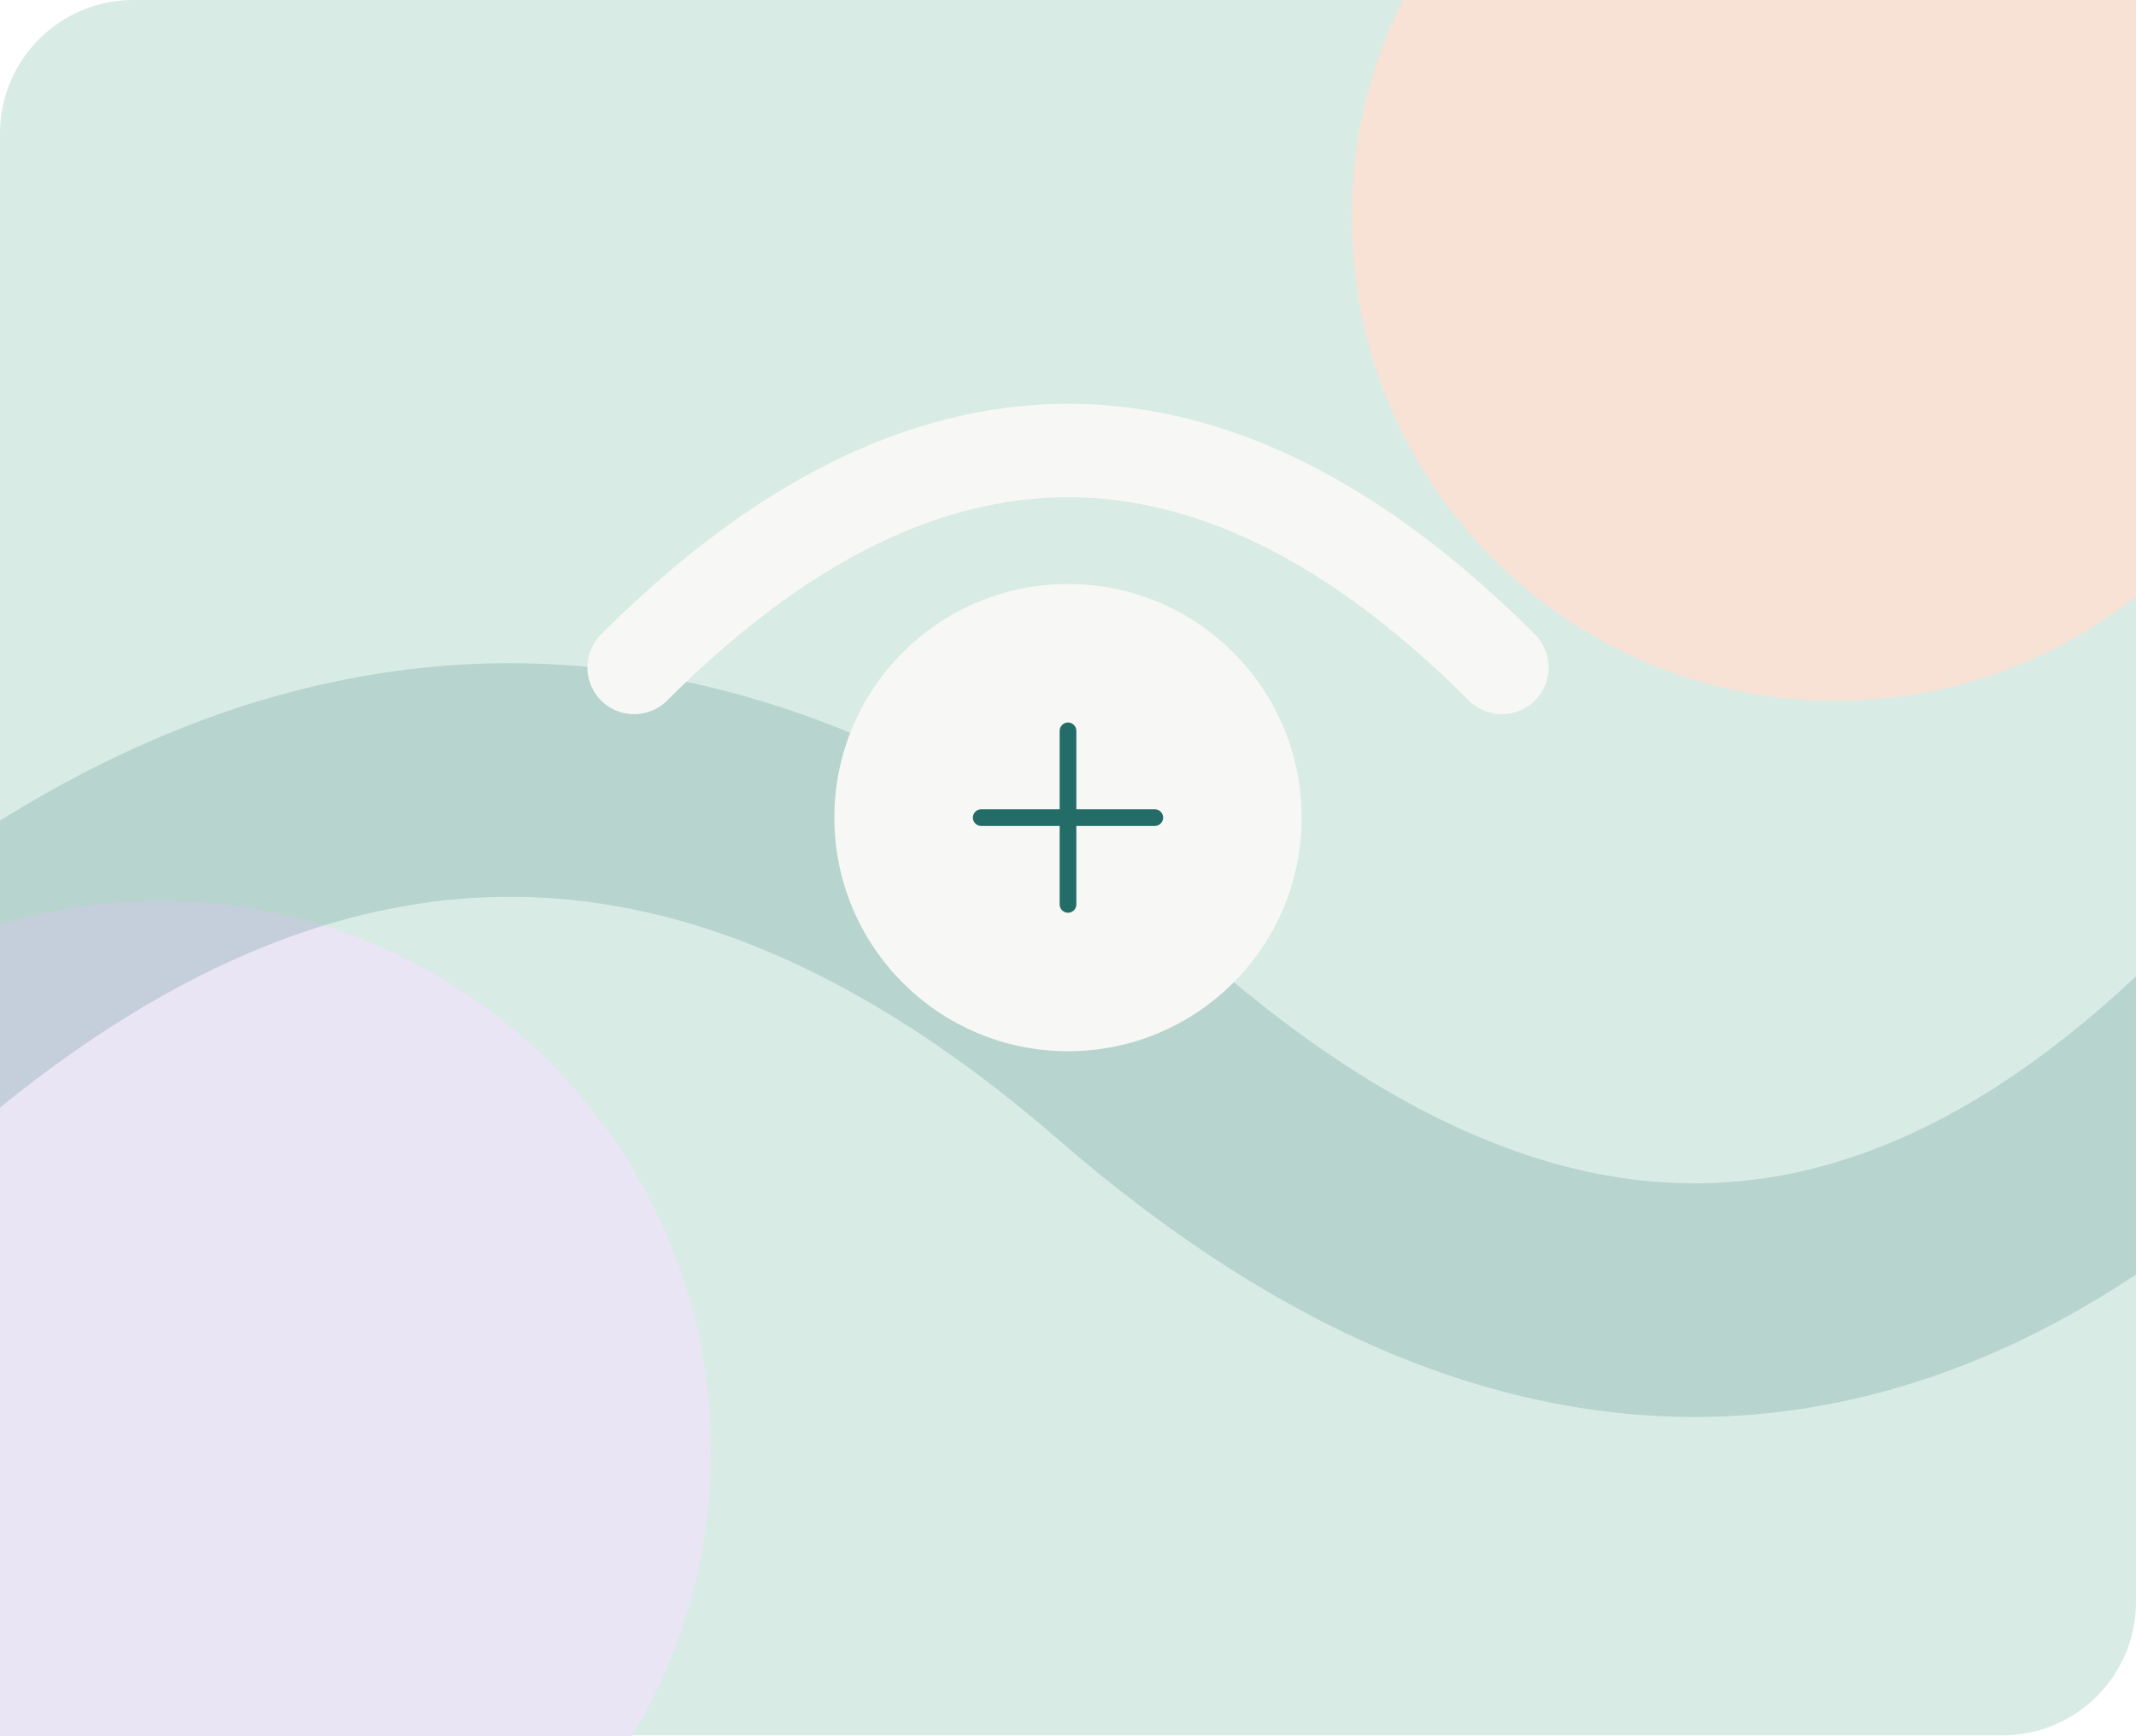
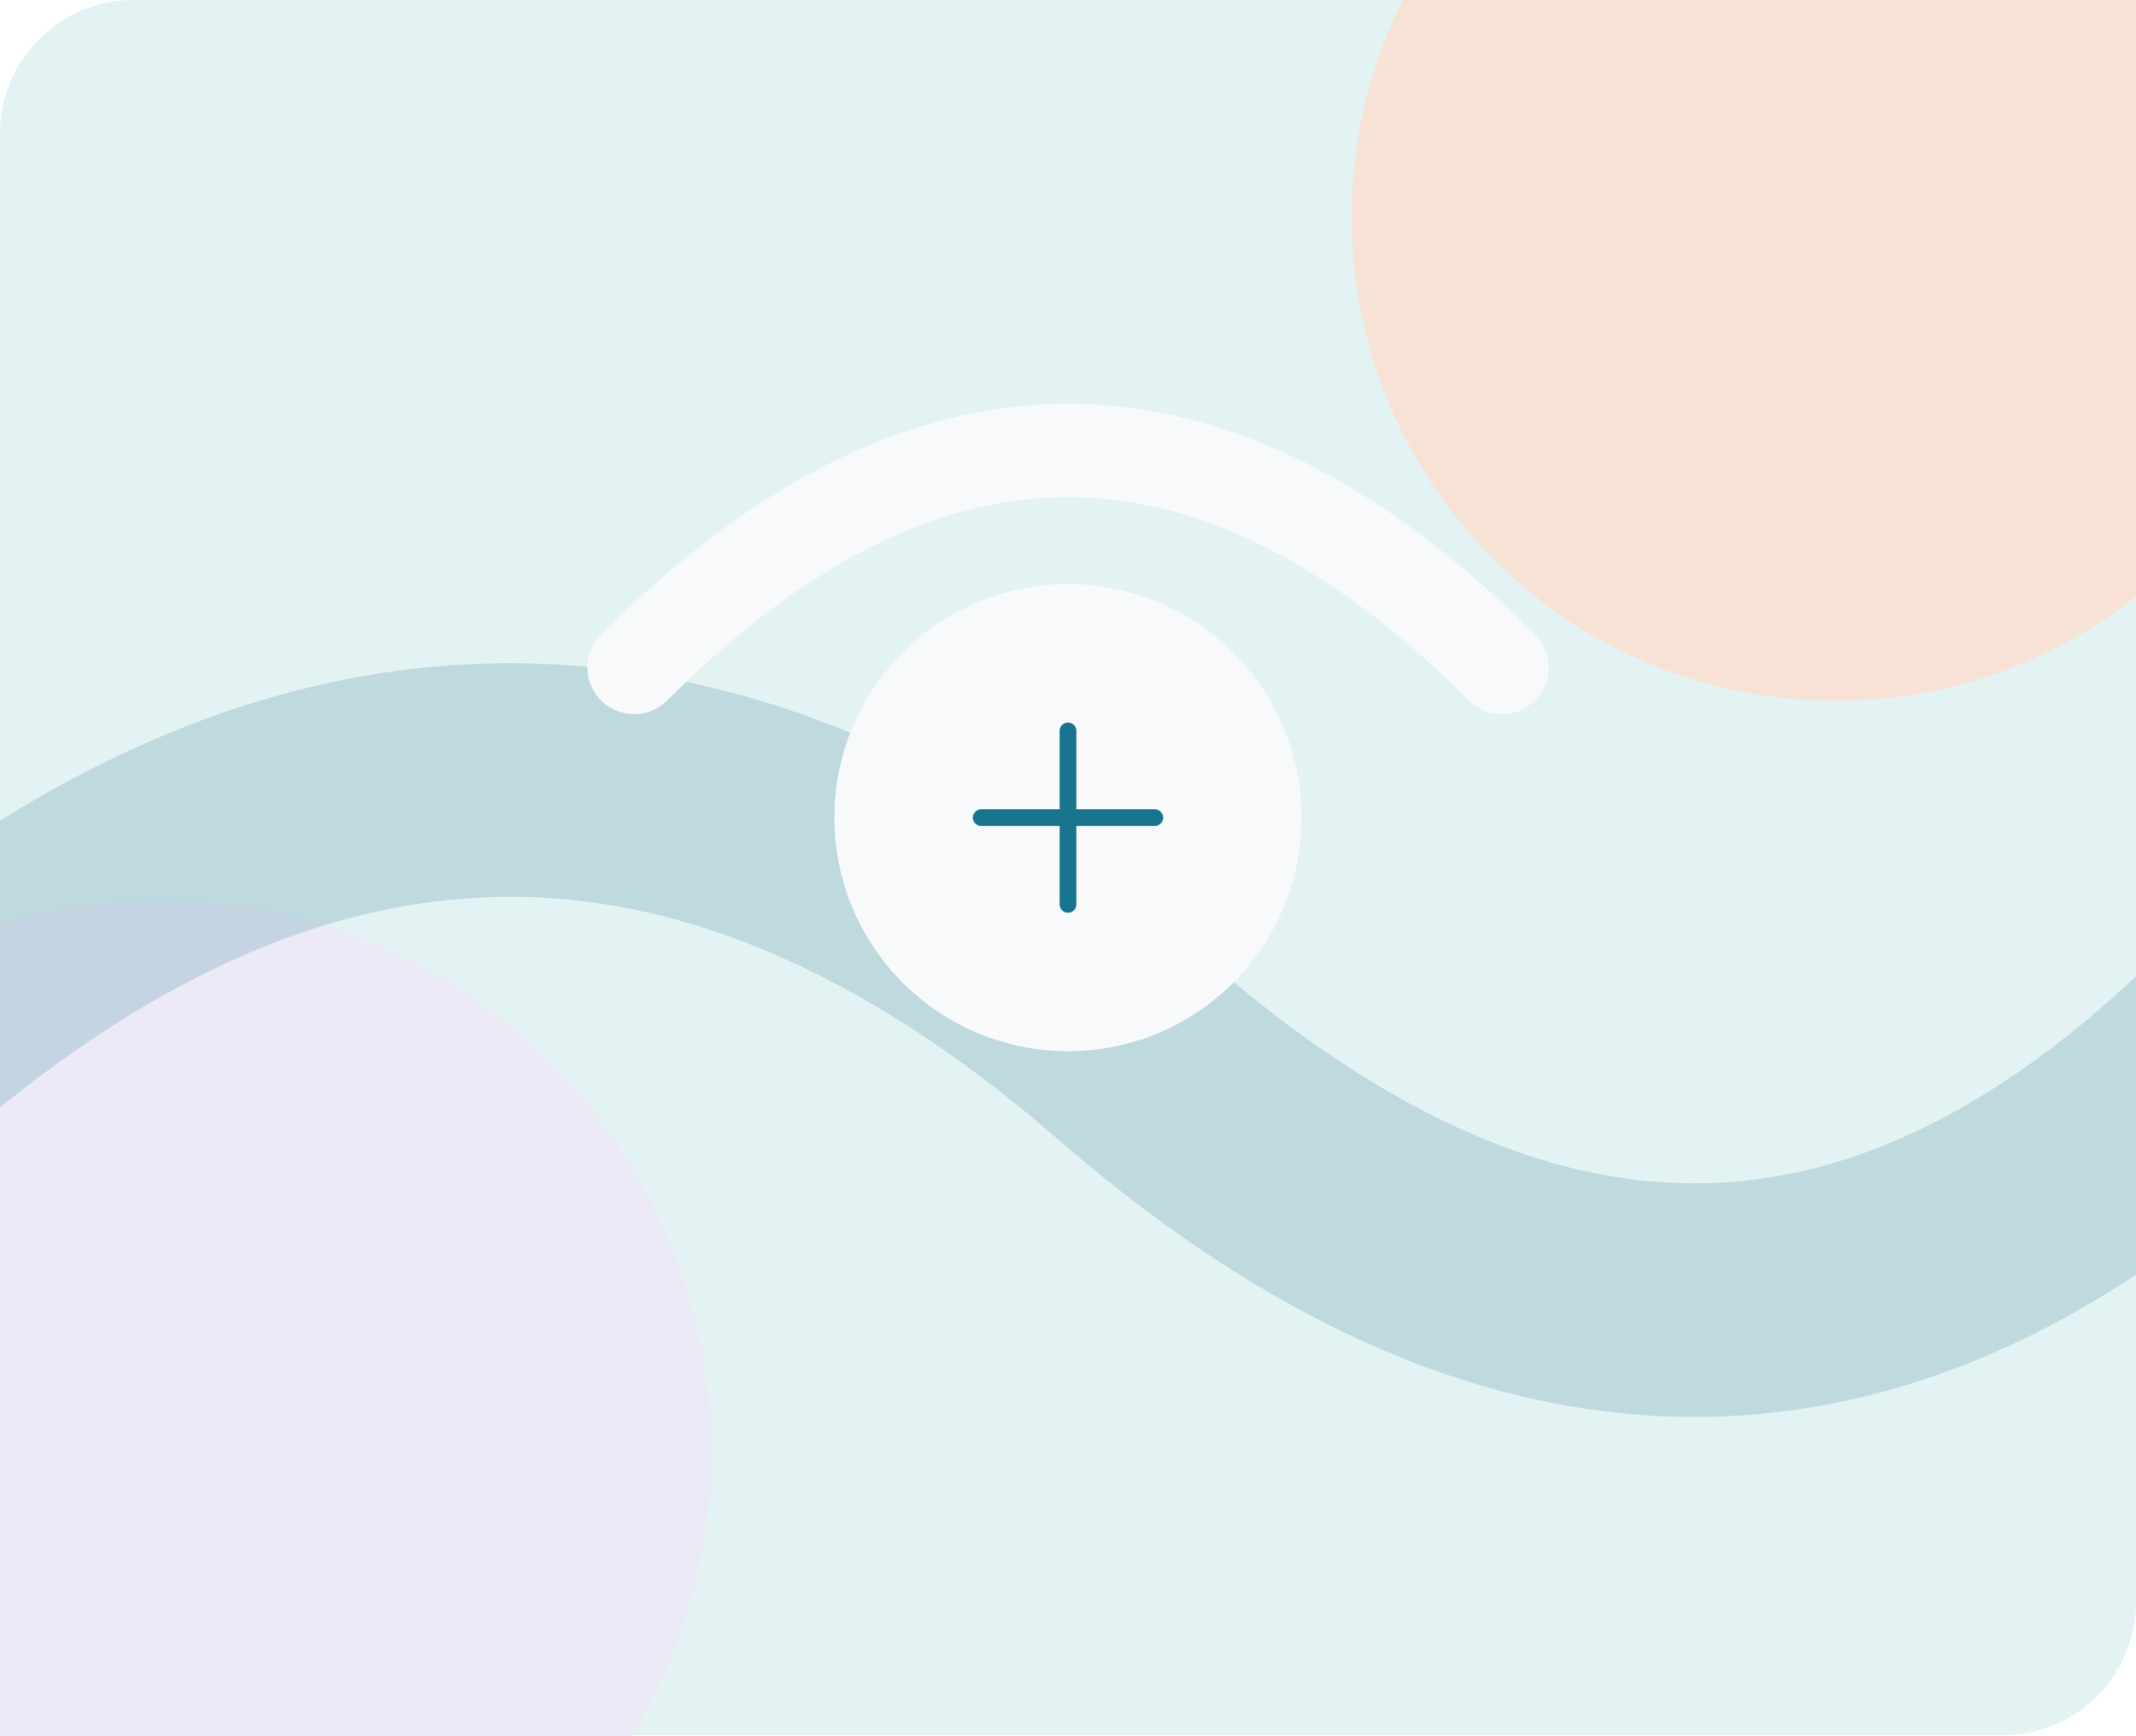
<svg xmlns="http://www.w3.org/2000/svg" width="640" height="520" viewBox="0 0 640 520">
-   <rect width="640" height="520" rx="40" fill="#D9EBE5" />
+   <rect width="640" height="520" rx="40" fill="#E3F2F2" />
  <circle cx="550" cy="65" r="145" fill="#F8E2D5" />
-   <circle cx="48" cy="435" r="165" fill="#E9E5F5" />
-   <path d="M-40 320 Q150 150 340 315 T700 280" fill="none" stroke="#246C68" stroke-opacity=".18" stroke-width="70" />
-   <path d="M190 200 Q320 70 450 200" fill="none" stroke="#F7F8F5" stroke-width="28" stroke-linecap="round" />
-   <circle cx="320" cy="245" r="70" fill="#F7F8F5" />
-   <path d="M294 245h52m-26-26v52" stroke="#246C68" stroke-width="5" stroke-linecap="round" />
+   <circle cx="48" cy="435" r="165" fill="#ECEAF6" />
+   <path d="M-40 320 Q150 150 340 315 T700 280" fill="none" stroke="#17748C" stroke-opacity=".18" stroke-width="70" />
+   <path d="M190 200 Q320 70 450 200" fill="none" stroke="#F7F9FB" stroke-width="28" stroke-linecap="round" />
+   <circle cx="320" cy="245" r="70" fill="#F7F9FB" />
+   <path d="M294 245h52m-26-26v52" stroke="#17748C" stroke-width="5" stroke-linecap="round" />
</svg>
